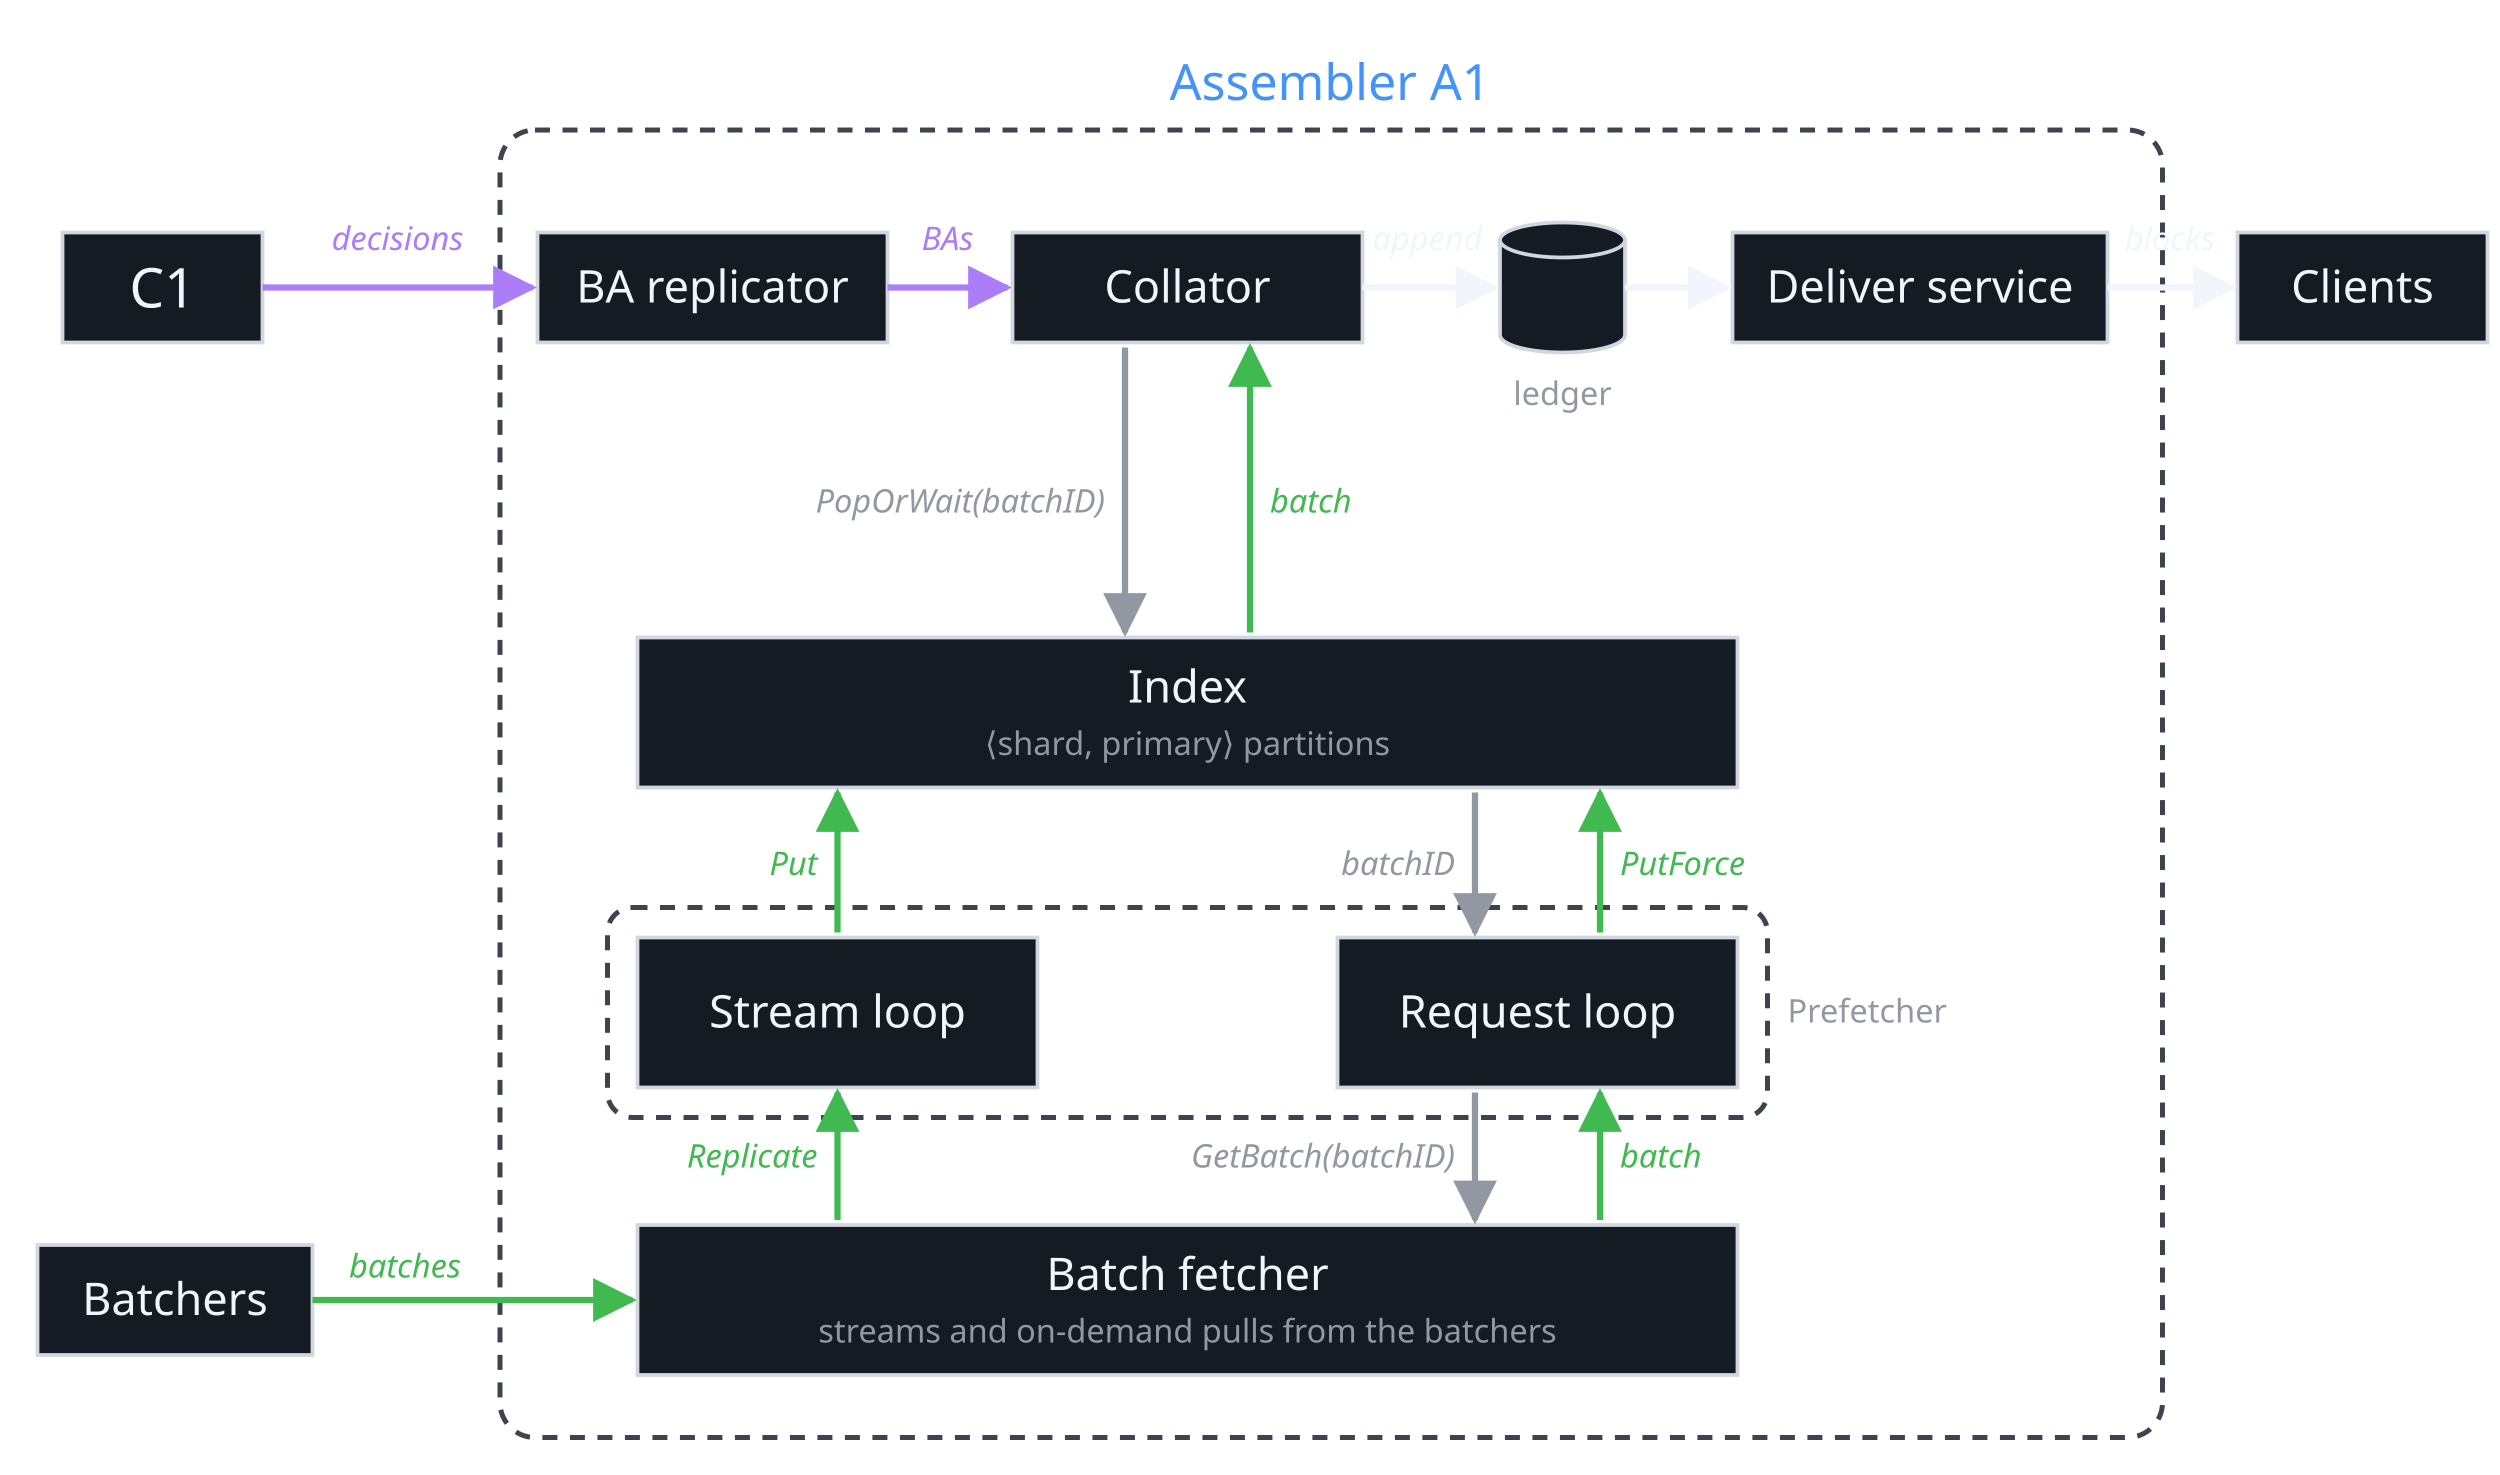
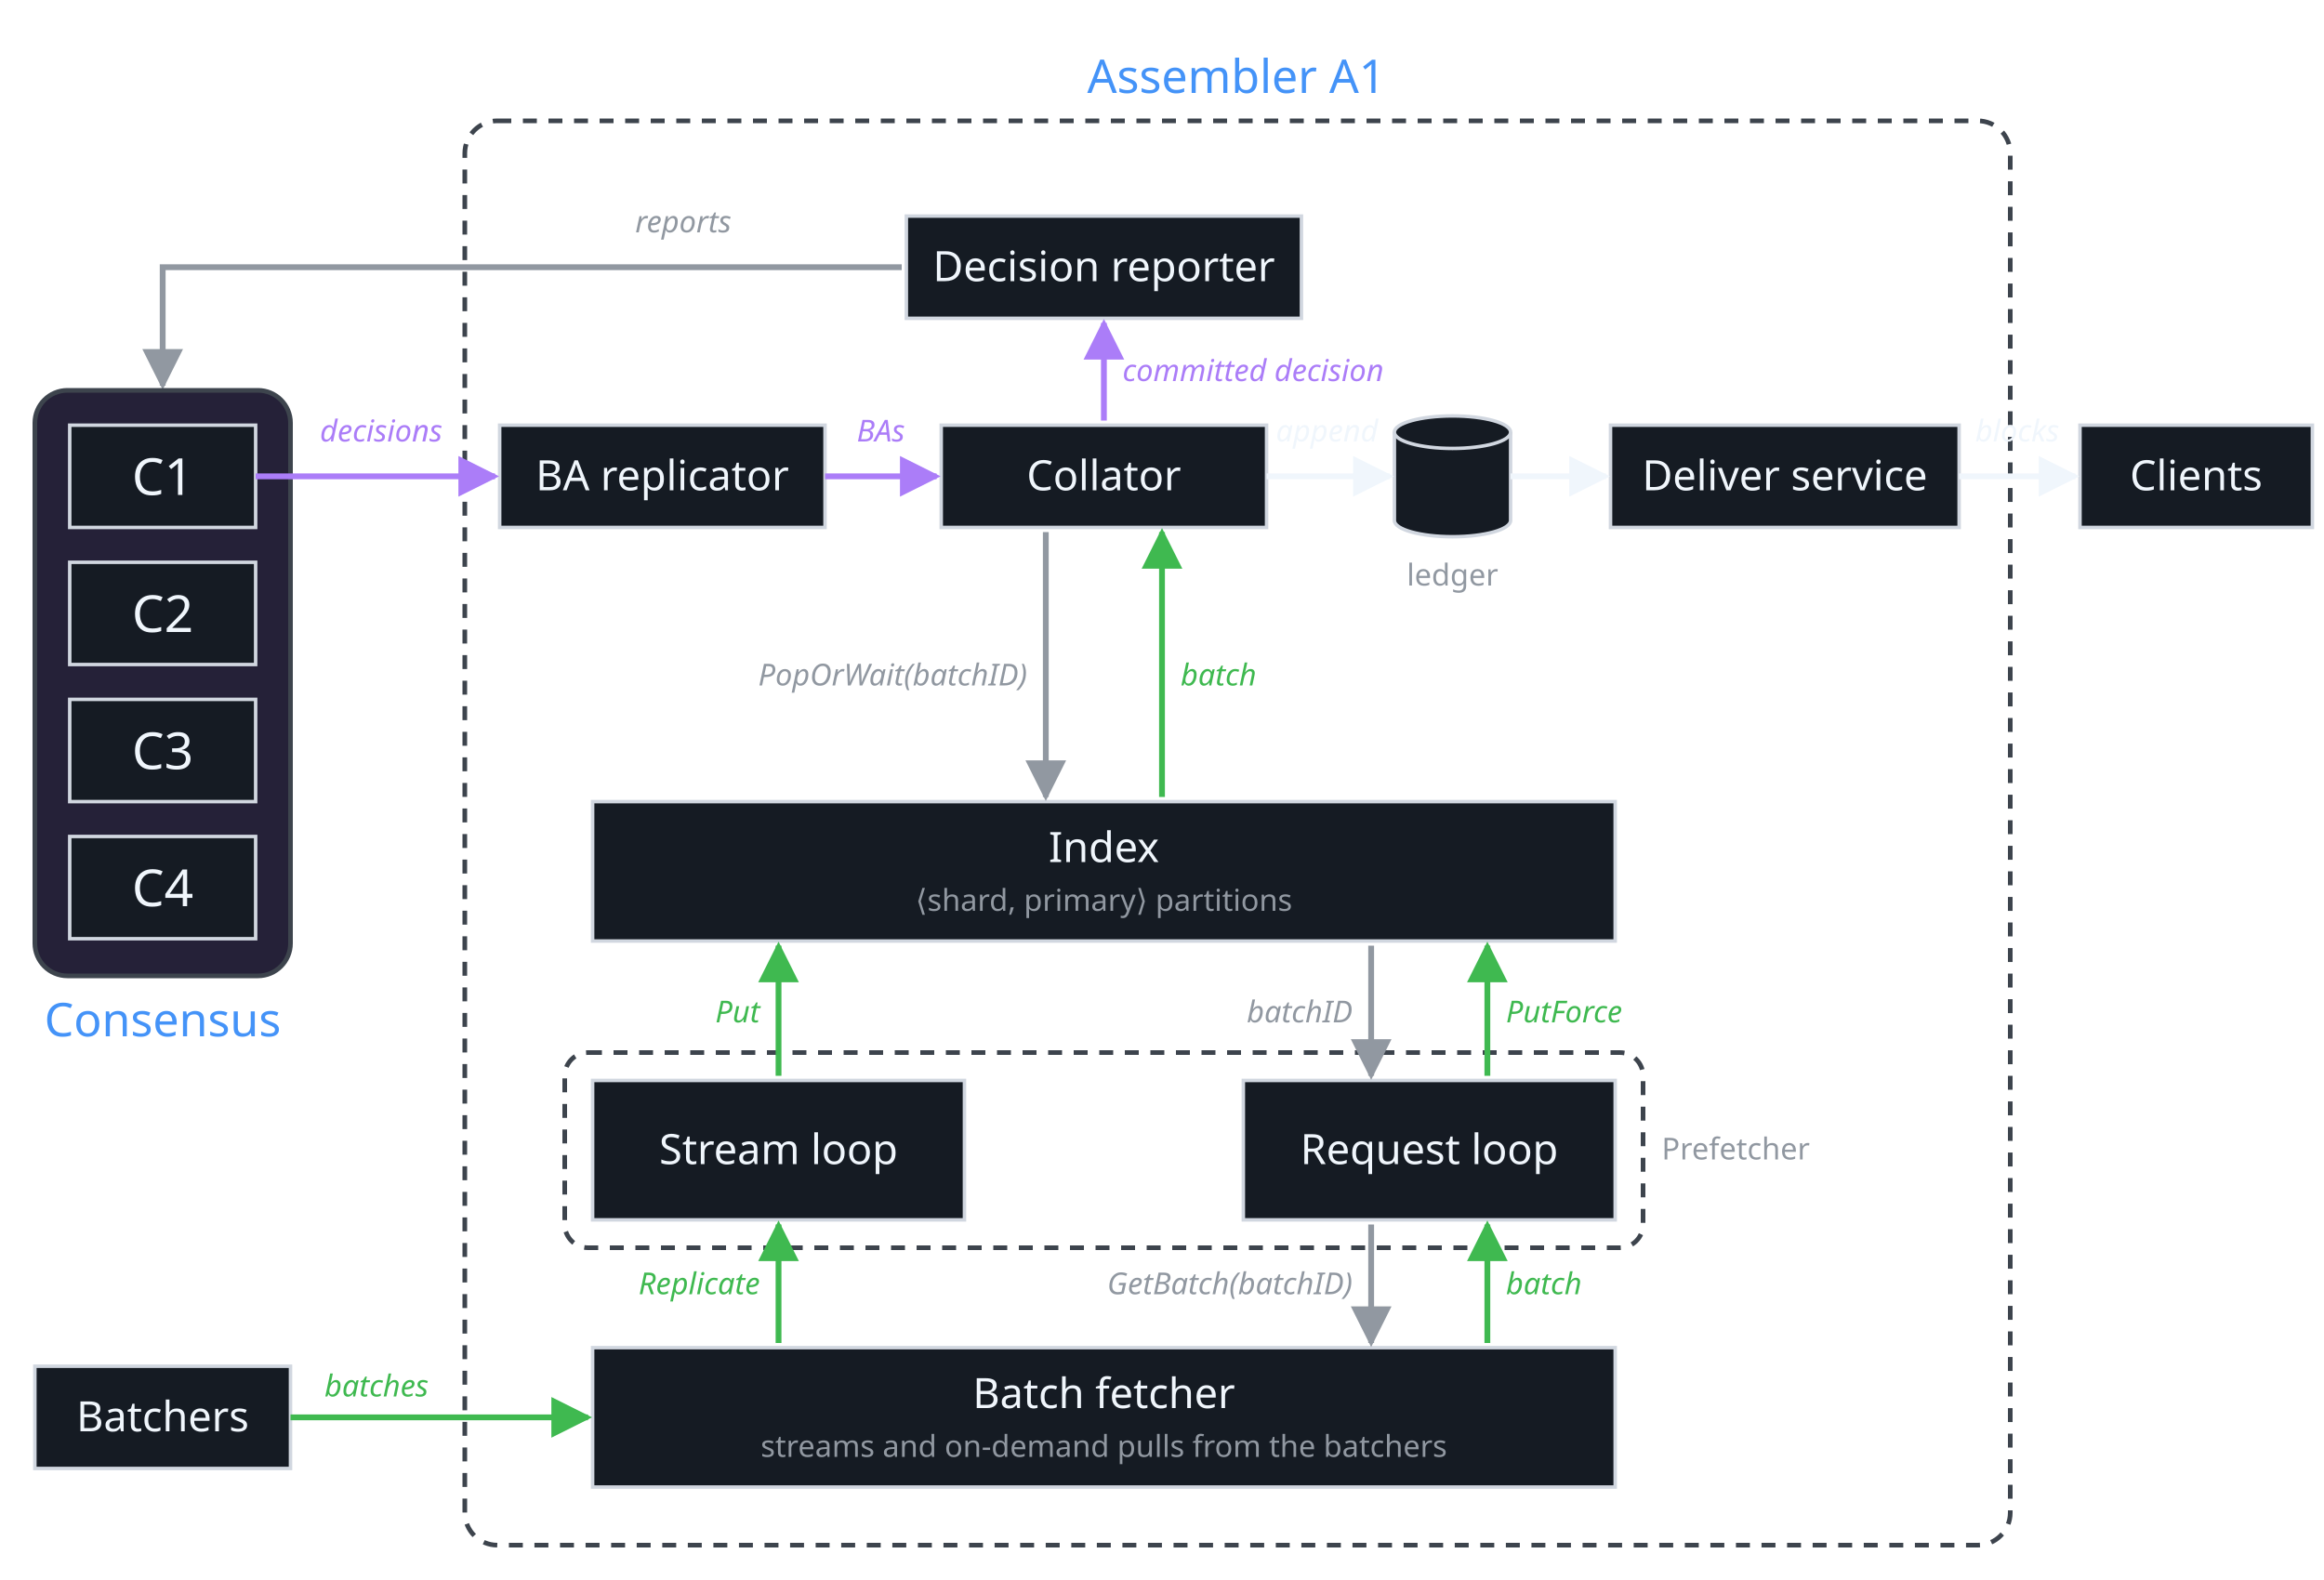
- <svg xmlns="http://www.w3.org/2000/svg" viewBox="0 0 1000 590" width="1000" height="590">
+ <svg xmlns="http://www.w3.org/2000/svg" viewBox="0 0 1000 680" width="1000" height="680">
  <style>text{font-family:-apple-system, BlinkMacSystemFont, 'Segoe UI', 'Noto Sans', Helvetica, Arial, sans-serif;fill:#F0F6FC;text-anchor:middle}.node{fill:#151B23;stroke:#D1D7E0;stroke-width:1.5}.ledger{fill:#151B23;stroke:#D1D7E0;stroke-width:1.5}.node-label{font-size:22px}.node-label-main{font-size:26px}.node-label-small{font-size:18px}.node-sub{font-size:14px}.group{stroke:#3D444D;stroke-width:2}.frame{fill:none;stroke-dasharray:6 5}.group-label{font-size:20px;fill:#4493F8}.shard-1{fill:#212830}.shard-2{fill:#121D2F}.shard-3{fill:#272115}.consensus{fill:#252138}.node.batches{fill:#12261E}.node.dashed{stroke-dasharray:6 5}.primary{fill:#D29922}.envelope{fill:#151B23;stroke:#DB6D28;stroke-width:1.5}.envelope path{fill:none}.flow{fill:none;stroke-width:2.5}.flow.dashed{stroke-dasharray:8 6}.flow-label{font-size:17px;font-style:italic}.note{font-size:13px;fill:#9198A1}.small{font-size:13px}.end{text-anchor:end}.start{text-anchor:start}.flow.txs{stroke:#DB6D28}.flow-label.txs{fill:#DB6D28}.m-txs{fill:#DB6D28}.flow.digests{stroke:#AB7DF8}.flow-label.digests{fill:#AB7DF8}.m-digests{fill:#AB7DF8}.flow.batches{stroke:#3FB950}.flow-label.batches{fill:#3FB950}.m-batches{fill:#3FB950}.flow.blocks{stroke:#F0F6FC}.flow-label.blocks{fill:#F0F6FC}.m-blocks{fill:#F0F6FC}.flow.control{stroke:#F85149}.flow-label.control{fill:#F85149}.m-control{fill:#F85149}.flow.requests{stroke:#9198A1}.flow-label.requests{fill:#9198A1}.m-requests{fill:#9198A1}.flow.responses{stroke:#39C5CF}.flow-label.responses{fill:#39C5CF}.m-responses{fill:#39C5CF}</style>
  <defs>
    <marker id="arrow-digests" viewBox="0 0 10 10" refX="9" refY="5" markerWidth="7" markerHeight="7" orient="auto">
      <path class="m-digests" d="M0,0 L10,5 L0,10 z" />
    </marker>
    <marker id="arrow-batches" viewBox="0 0 10 10" refX="9" refY="5" markerWidth="7" markerHeight="7" orient="auto">
      <path class="m-batches" d="M0,0 L10,5 L0,10 z" />
    </marker>
    <marker id="arrow-blocks" viewBox="0 0 10 10" refX="9" refY="5" markerWidth="7" markerHeight="7" orient="auto">
      <path class="m-blocks" d="M0,0 L10,5 L0,10 z" />
    </marker>
    <marker id="arrow-requests" viewBox="0 0 10 10" refX="9" refY="5" markerWidth="7" markerHeight="7" orient="auto">
      <path class="m-requests" d="M0,0 L10,5 L0,10 z" />
    </marker>
  </defs>
  <text class="group-label" x="532" y="40">Assembler A1</text>
-   <rect class="group frame" x="200" y="52" width="665" height="523" rx="14" />
-   <rect class="node" x="25" y="93" width="80" height="44" />
-   <text class="node-label" x="65" y="123">C1</text>
-   <rect class="node" x="15" y="498" width="110" height="44" />
-   <text class="node-label-small" x="70" y="526">Batchers</text>
-   <rect class="node" x="895" y="93" width="100" height="44" />
-   <text class="node-label-small" x="945" y="121">Clients</text>
-   <rect class="node" x="215" y="93" width="140" height="44" />
-   <text class="node-label-small" x="285" y="121">BA replicator</text>
-   <rect class="node" x="405" y="93" width="140" height="44" />
-   <text class="node-label-small" x="475" y="121">Collator</text>
-   <path class="ledger" d="M600,96 v38 a25,7 0 0 0 50,0 v-38" />
-   <ellipse class="ledger" cx="625" cy="96" rx="25" ry="7" />
-   <text class="note" x="625" y="162">ledger</text>
-   <rect class="node" x="693" y="93" width="150" height="44" />
-   <text class="node-label-small" x="768" y="121">Deliver service</text>
-   <rect class="node" x="255" y="255" width="440" height="60" />
-   <text class="node-label-small" x="475" y="281">Index</text>
-   <text class="note" x="475" y="302">⟨shard, primary⟩ partitions</text>
-   <rect class="node" x="255" y="375" width="160" height="60" />
-   <text class="node-label-small" x="335" y="411">Stream loop</text>
-   <rect class="node" x="535" y="375" width="160" height="60" />
-   <text class="node-label-small" x="615" y="411">Request loop</text>
-   <rect class="group frame" x="243" y="363" width="464" height="84" rx="10" />
-   <text class="note start" x="715" y="409">Prefetcher</text>
-   <rect class="node" x="255" y="490" width="440" height="60" />
-   <text class="node-label-small" x="475" y="516">Batch fetcher</text>
-   <text class="note" x="475" y="537">streams and on-demand pulls from the batchers</text>
-   <line class="flow digests" x1="105" y1="115" x2="213" y2="115" marker-end="url(#arrow-digests)" />
-   <text class="flow-label digests small" x="159" y="100">decisions</text>
-   <line class="flow digests" x1="355" y1="115" x2="403" y2="115" marker-end="url(#arrow-digests)" />
-   <text class="flow-label digests small" x="379" y="100">BAs</text>
-   <line class="flow blocks" x1="545" y1="115" x2="598" y2="115" marker-end="url(#arrow-blocks)" />
-   <text class="flow-label blocks small" x="571" y="100">append</text>
-   <line class="flow blocks" x1="650" y1="115" x2="691" y2="115" marker-end="url(#arrow-blocks)" />
-   <line class="flow blocks" x1="843" y1="115" x2="893" y2="115" marker-end="url(#arrow-blocks)" />
-   <text class="flow-label blocks small" x="868" y="100">blocks</text>
-   <line class="flow requests" x1="450" y1="139" x2="450" y2="253" marker-end="url(#arrow-requests)" />
-   <text class="flow-label requests end small" x="442" y="205">PopOrWait(batchID)</text>
-   <line class="flow batches" x1="500" y1="253" x2="500" y2="139" marker-end="url(#arrow-batches)" />
-   <text class="flow-label batches start small" x="508" y="205">batch</text>
-   <line class="flow batches" x1="125" y1="520" x2="253" y2="520" marker-end="url(#arrow-batches)" />
-   <text class="flow-label batches small" x="162" y="511">batches</text>
-   <line class="flow batches" x1="335" y1="488" x2="335" y2="437" marker-end="url(#arrow-batches)" />
-   <text class="flow-label batches end small" x="327" y="467">Replicate</text>
-   <line class="flow batches" x1="335" y1="373" x2="335" y2="317" marker-end="url(#arrow-batches)" />
-   <text class="flow-label batches end small" x="327" y="350">Put</text>
-   <line class="flow requests" x1="590" y1="317" x2="590" y2="373" marker-end="url(#arrow-requests)" />
-   <text class="flow-label requests end small" x="582" y="350">batchID</text>
-   <line class="flow batches" x1="640" y1="373" x2="640" y2="317" marker-end="url(#arrow-batches)" />
-   <text class="flow-label batches start small" x="648" y="350">PutForce</text>
-   <line class="flow requests" x1="590" y1="437" x2="590" y2="488" marker-end="url(#arrow-requests)" />
-   <text class="flow-label requests end small" x="582" y="467">GetBatch(batchID)</text>
-   <line class="flow batches" x1="640" y1="488" x2="640" y2="437" marker-end="url(#arrow-batches)" />
-   <text class="flow-label batches start small" x="648" y="467">batch</text>
+   <rect class="group frame" x="200" y="52" width="665" height="613" rx="14" />
+   <rect class="node" x="390" y="93" width="170" height="44" />
+   <text class="node-label-small" x="475" y="121">Decision reporter</text>
+   <line class="flow digests" x1="475" y1="181" x2="475" y2="139" marker-end="url(#arrow-digests)" />
+   <text class="flow-label digests start small" x="483" y="164">committed decision</text>
+   <path class="flow requests" d="M388,115 H70 V166" marker-end="url(#arrow-requests)" />
+   <text class="flow-label requests small" x="294" y="100">reports</text>
+   <rect class="group consensus" x="15" y="168" width="110" height="252" rx="14" />
+   <text class="group-label" x="70" y="446">Consensus</text>
+   <rect class="node" x="30" y="183" width="80" height="44" />
+   <text class="node-label" x="70" y="213">C1</text>
+   <rect class="node" x="30" y="242" width="80" height="44" />
+   <text class="node-label" x="70" y="272">C2</text>
+   <rect class="node" x="30" y="301" width="80" height="44" />
+   <text class="node-label" x="70" y="331">C3</text>
+   <rect class="node" x="30" y="360" width="80" height="44" />
+   <text class="node-label" x="70" y="390">C4</text>
+   <rect class="node" x="15" y="588" width="110" height="44" />
+   <text class="node-label-small" x="70" y="616">Batchers</text>
+   <rect class="node" x="895" y="183" width="100" height="44" />
+   <text class="node-label-small" x="945" y="211">Clients</text>
+   <rect class="node" x="215" y="183" width="140" height="44" />
+   <text class="node-label-small" x="285" y="211">BA replicator</text>
+   <rect class="node" x="405" y="183" width="140" height="44" />
+   <text class="node-label-small" x="475" y="211">Collator</text>
+   <path class="ledger" d="M600,186 v38 a25,7 0 0 0 50,0 v-38" />
+   <ellipse class="ledger" cx="625" cy="186" rx="25" ry="7" />
+   <text class="note" x="625" y="252">ledger</text>
+   <rect class="node" x="693" y="183" width="150" height="44" />
+   <text class="node-label-small" x="768" y="211">Deliver service</text>
+   <rect class="node" x="255" y="345" width="440" height="60" />
+   <text class="node-label-small" x="475" y="371">Index</text>
+   <text class="note" x="475" y="392">⟨shard, primary⟩ partitions</text>
+   <rect class="node" x="255" y="465" width="160" height="60" />
+   <text class="node-label-small" x="335" y="501">Stream loop</text>
+   <rect class="node" x="535" y="465" width="160" height="60" />
+   <text class="node-label-small" x="615" y="501">Request loop</text>
+   <rect class="group frame" x="243" y="453" width="464" height="84" rx="10" />
+   <text class="note start" x="715" y="499">Prefetcher</text>
+   <rect class="node" x="255" y="580" width="440" height="60" />
+   <text class="node-label-small" x="475" y="606">Batch fetcher</text>
+   <text class="note" x="475" y="627">streams and on-demand pulls from the batchers</text>
+   <line class="flow digests" x1="110" y1="205" x2="213" y2="205" marker-end="url(#arrow-digests)" />
+   <text class="flow-label digests small" x="164" y="190">decisions</text>
+   <line class="flow digests" x1="355" y1="205" x2="403" y2="205" marker-end="url(#arrow-digests)" />
+   <text class="flow-label digests small" x="379" y="190">BAs</text>
+   <line class="flow blocks" x1="545" y1="205" x2="598" y2="205" marker-end="url(#arrow-blocks)" />
+   <text class="flow-label blocks small" x="571" y="190">append</text>
+   <line class="flow blocks" x1="650" y1="205" x2="691" y2="205" marker-end="url(#arrow-blocks)" />
+   <line class="flow blocks" x1="843" y1="205" x2="893" y2="205" marker-end="url(#arrow-blocks)" />
+   <text class="flow-label blocks small" x="868" y="190">blocks</text>
+   <line class="flow requests" x1="450" y1="229" x2="450" y2="343" marker-end="url(#arrow-requests)" />
+   <text class="flow-label requests end small" x="442" y="295">PopOrWait(batchID)</text>
+   <line class="flow batches" x1="500" y1="343" x2="500" y2="229" marker-end="url(#arrow-batches)" />
+   <text class="flow-label batches start small" x="508" y="295">batch</text>
+   <line class="flow batches" x1="125" y1="610" x2="253" y2="610" marker-end="url(#arrow-batches)" />
+   <text class="flow-label batches small" x="162" y="601">batches</text>
+   <line class="flow batches" x1="335" y1="578" x2="335" y2="527" marker-end="url(#arrow-batches)" />
+   <text class="flow-label batches end small" x="327" y="557">Replicate</text>
+   <line class="flow batches" x1="335" y1="463" x2="335" y2="407" marker-end="url(#arrow-batches)" />
+   <text class="flow-label batches end small" x="327" y="440">Put</text>
+   <line class="flow requests" x1="590" y1="407" x2="590" y2="463" marker-end="url(#arrow-requests)" />
+   <text class="flow-label requests end small" x="582" y="440">batchID</text>
+   <line class="flow batches" x1="640" y1="463" x2="640" y2="407" marker-end="url(#arrow-batches)" />
+   <text class="flow-label batches start small" x="648" y="440">PutForce</text>
+   <line class="flow requests" x1="590" y1="527" x2="590" y2="578" marker-end="url(#arrow-requests)" />
+   <text class="flow-label requests end small" x="582" y="557">GetBatch(batchID)</text>
+   <line class="flow batches" x1="640" y1="578" x2="640" y2="527" marker-end="url(#arrow-batches)" />
+   <text class="flow-label batches start small" x="648" y="557">batch</text>
</svg>
